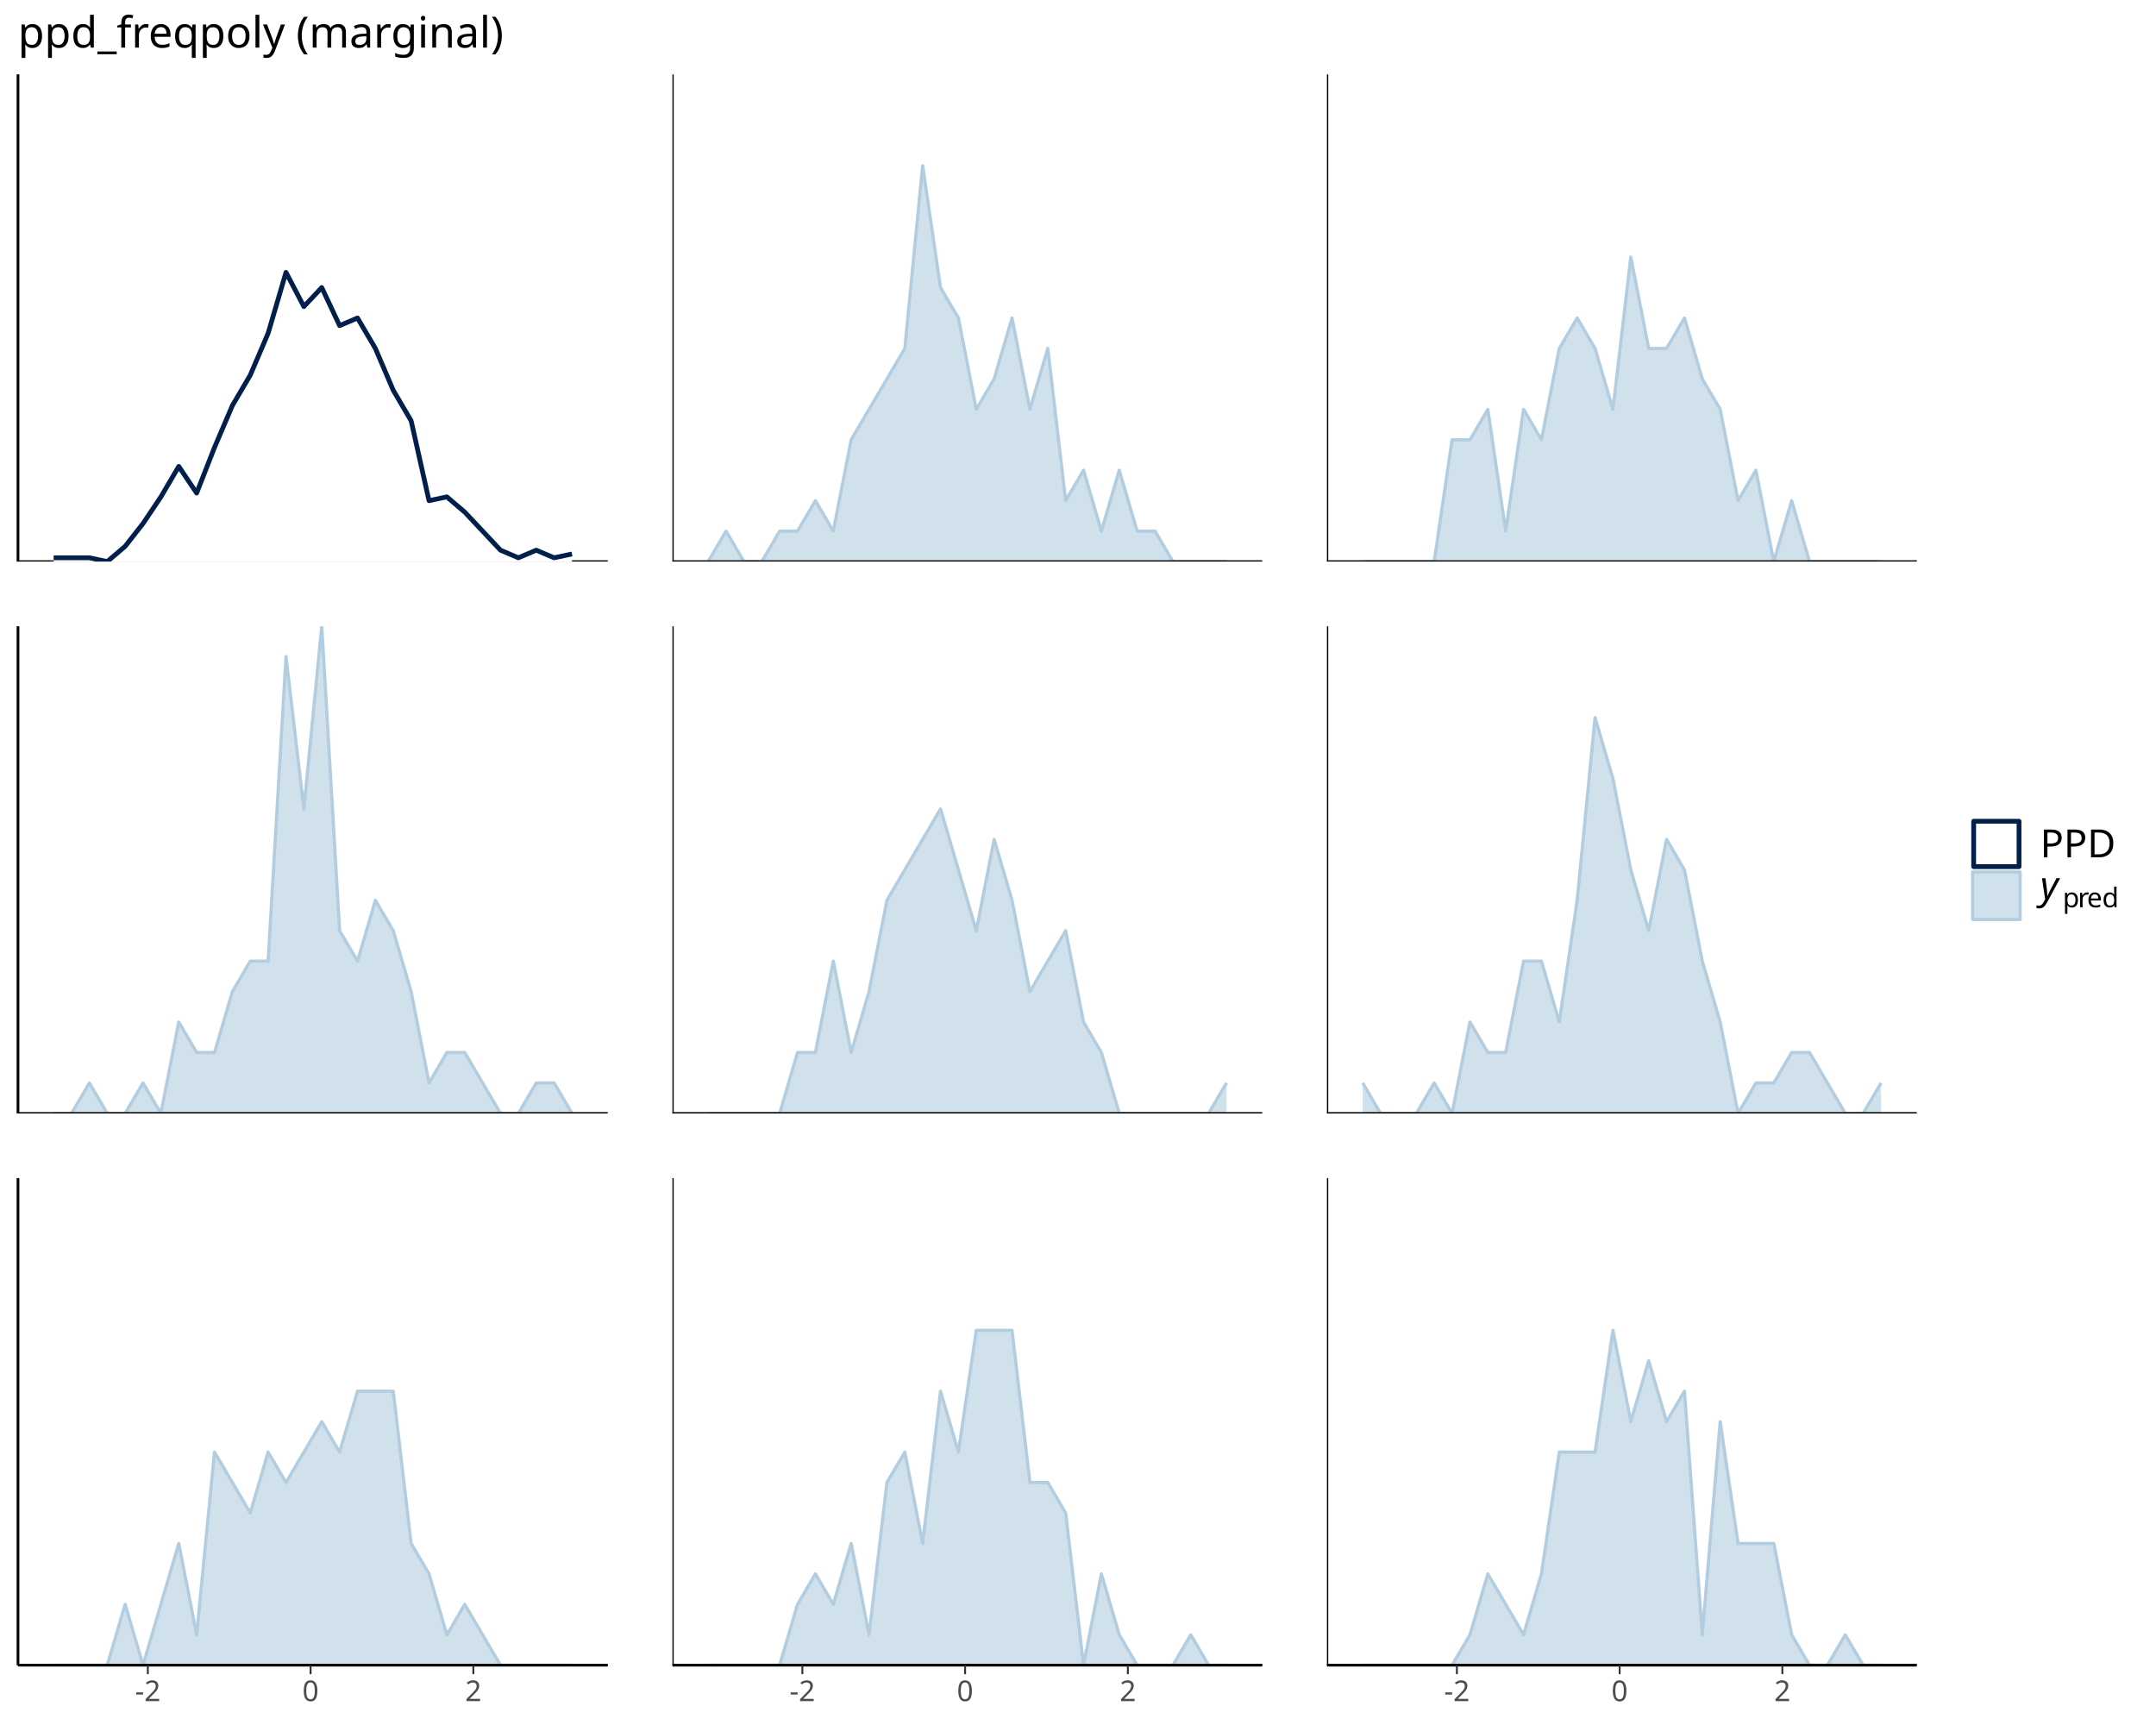
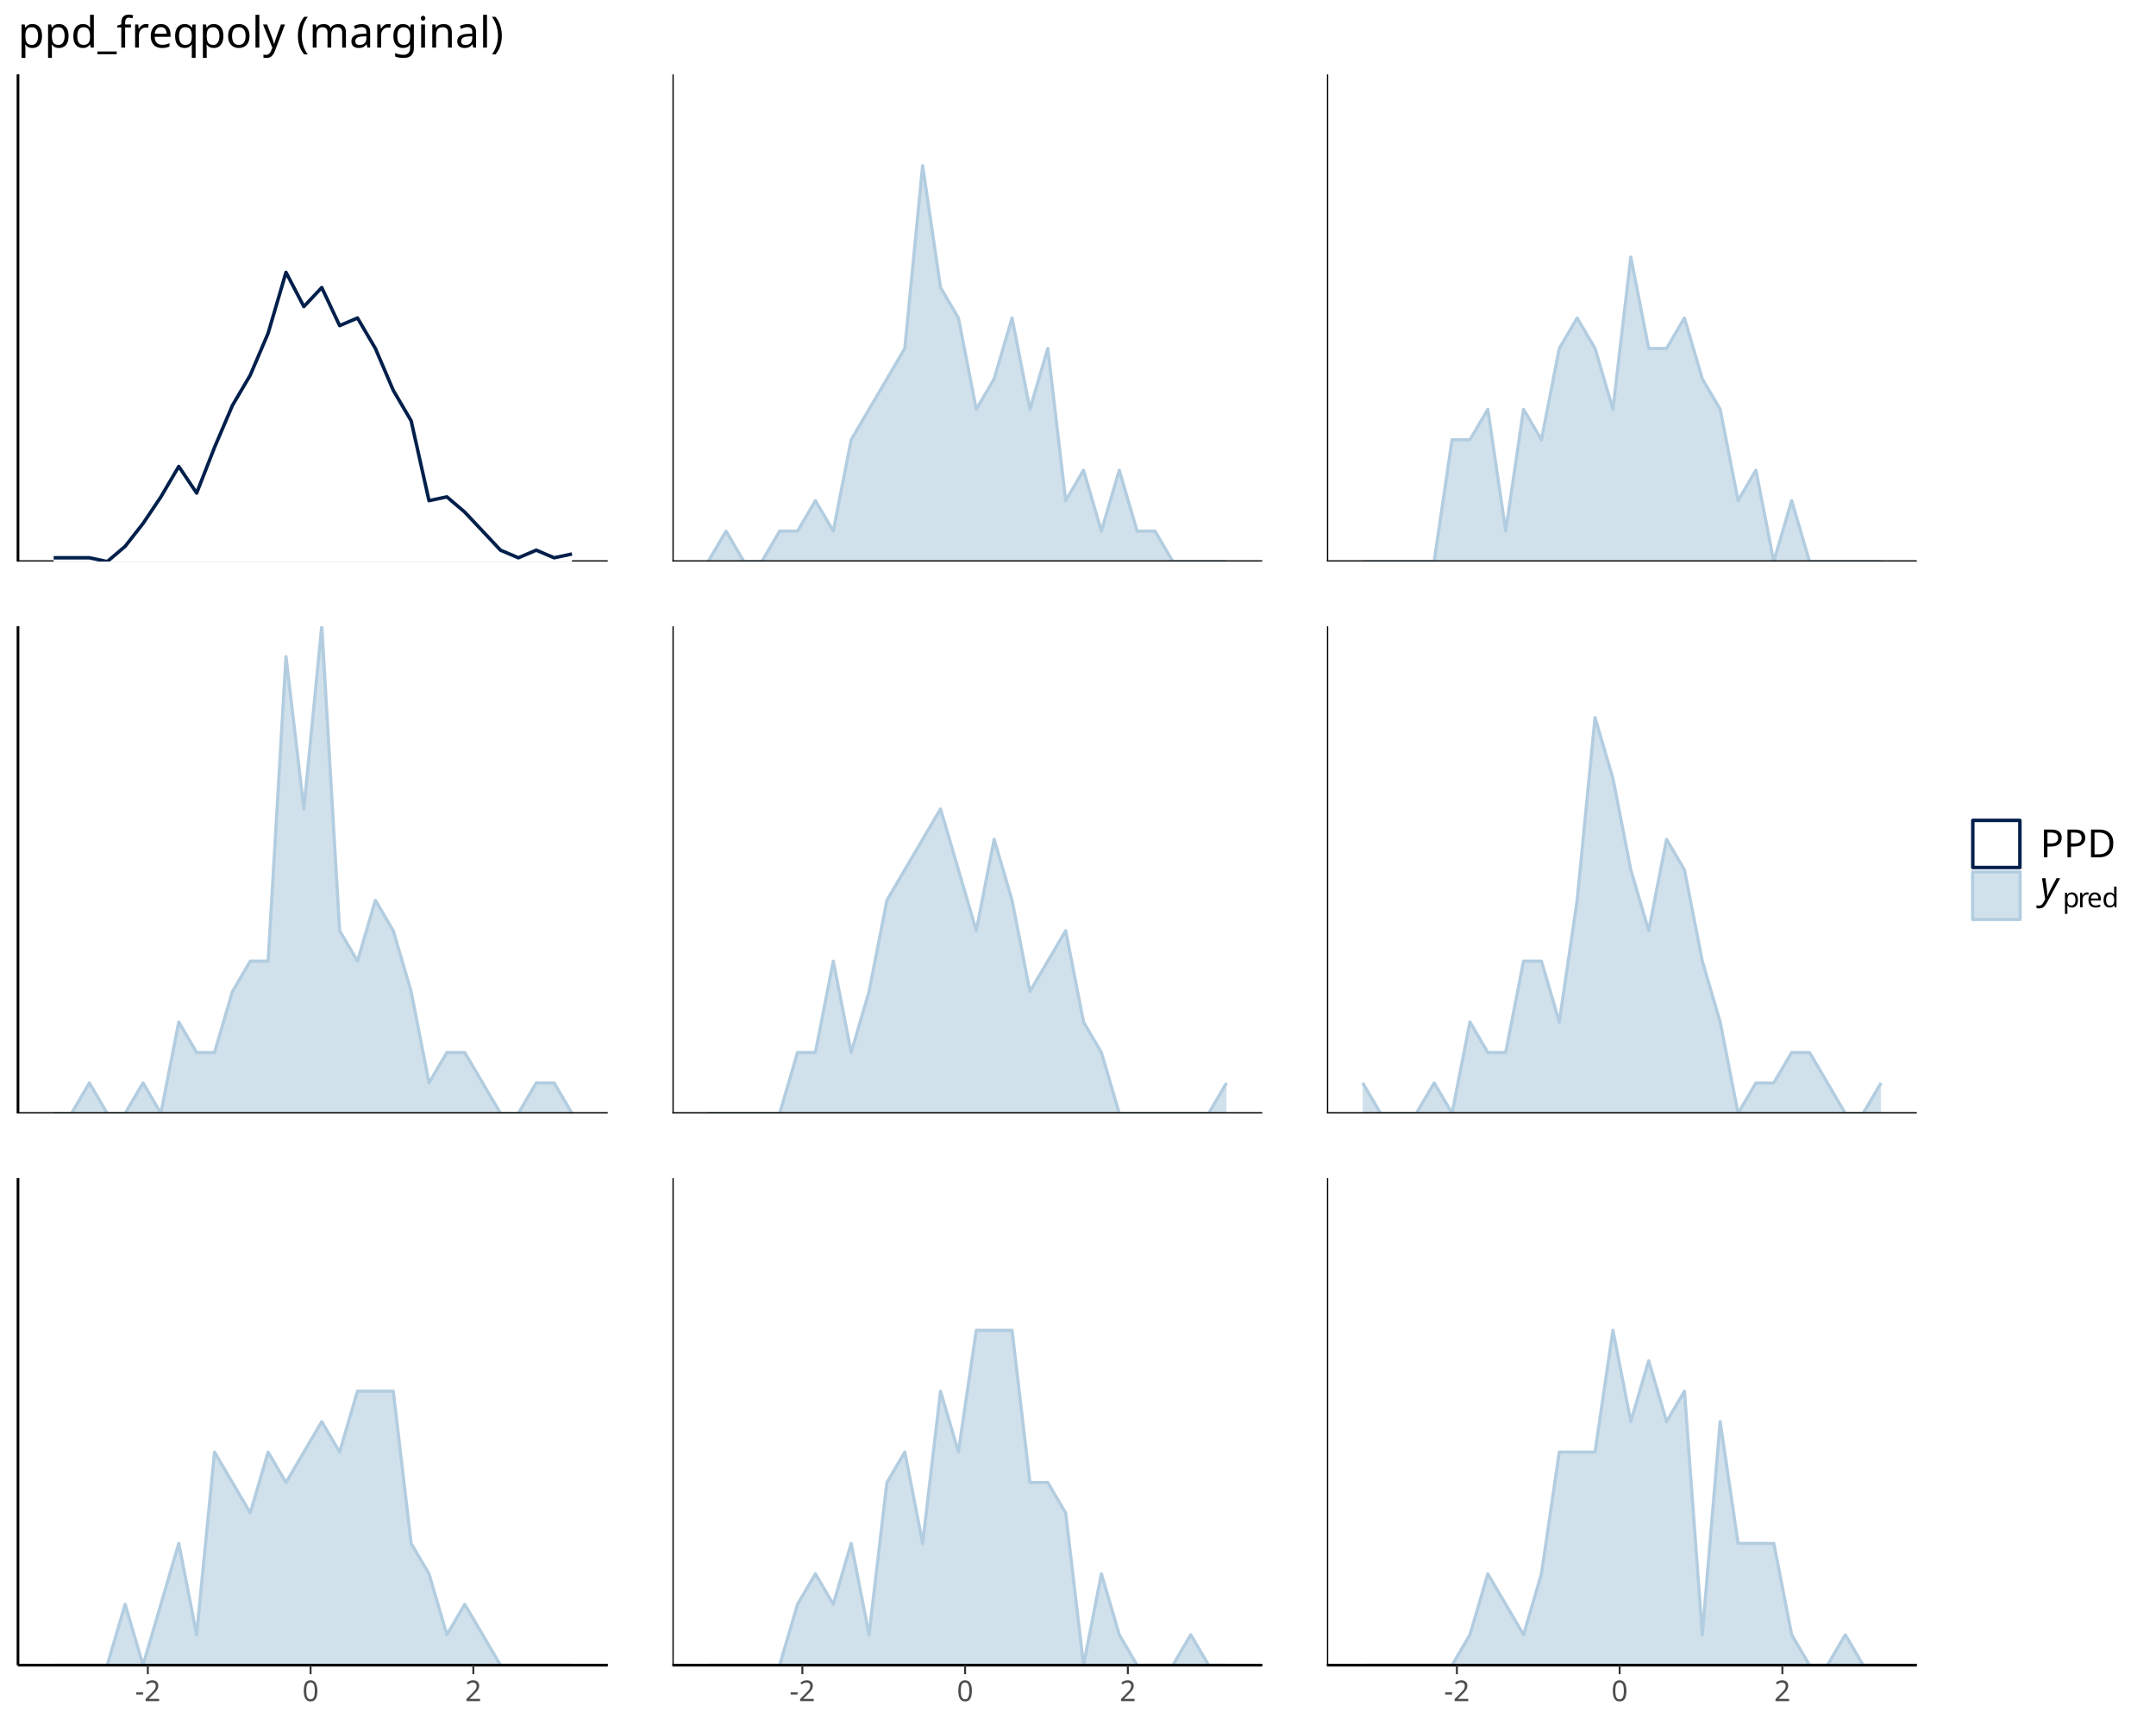
<svg xmlns="http://www.w3.org/2000/svg" class="svglite" data-engine-version="2.0" width="720.00pt" height="576.00pt" viewBox="0 0 720.00 576.00">
  <defs>
    <style type="text/css">
    .svglite line, .svglite polyline, .svglite polygon, .svglite path, .svglite rect, .svglite circle {
      fill: none;
      stroke: #000000;
      stroke-linecap: round;
      stroke-linejoin: round;
      stroke-miterlimit: 10.00;
    }
  </style>
  </defs>
  <rect width="100%" height="100%" style="stroke: none; fill: #FFFFFF;" />
  <defs>
    <clipPath id="cpMC4wMHw3MjAuMDB8MC4wMHw1NzYuMDA=">
      <rect x="0.00" y="0.00" width="720.00" height="576.00" />
    </clipPath>
  </defs>
  <g clip-path="url(#cpMC4wMHw3MjAuMDB8MC4wMHw1NzYuMDA=)">
</g>
  <defs>
    <clipPath id="cpNS45OHwyMDIuOTZ8MjQuODV8MTg3LjUy">
      <rect x="5.98" y="24.85" width="196.98" height="162.66" />
    </clipPath>
  </defs>
  <g clip-path="url(#cpNS45OHwyMDIuOTZ8MjQuODV8MTg3LjUy)">
    <line x1="5.98" y1="187.52" x2="202.96" y2="187.52" style="stroke-width: 0.85; stroke-linecap: butt;" />
    <line x1="5.98" y1="187.52" x2="5.98" y2="24.85" style="stroke-width: 0.85; stroke-linecap: butt;" />
    <polygon points="17.92,186.25 23.88,186.25 29.85,186.25 35.82,187.52 41.79,182.43 47.76,174.81 53.73,165.91 59.70,155.75 65.67,164.64 71.64,149.39 77.61,135.41 83.58,125.25 89.54,111.27 95.51,90.94 101.48,102.37 107.45,96.02 113.42,108.73 119.39,106.19 125.36,116.35 131.33,130.33 137.30,140.50 143.27,167.18 149.24,165.91 155.20,171.00 161.17,177.35 167.14,183.71 173.11,186.25 179.08,183.71 185.05,186.25 191.02,184.98 191.02,187.52 185.05,187.52 179.08,187.52 173.11,187.52 167.14,187.52 161.17,187.52 155.20,187.52 149.24,187.52 143.27,187.52 137.30,187.52 131.33,187.52 125.36,187.52 119.39,187.52 113.42,187.52 107.45,187.52 101.48,187.52 95.51,187.52 89.54,187.52 83.58,187.52 77.61,187.52 71.64,187.52 65.67,187.52 59.70,187.52 53.73,187.52 47.76,187.52 41.79,187.52 35.82,187.52 29.85,187.52 23.88,187.52 17.92,187.52 " style="stroke-width: 0.00; stroke: none; stroke-linecap: butt; fill: #FFFFFF;" />
-     <polyline points="17.92,186.25 23.88,186.25 29.85,186.25 35.82,187.52 41.79,182.43 47.76,174.81 53.73,165.91 59.70,155.75 65.67,164.64 71.64,149.39 77.61,135.41 83.58,125.25 89.54,111.27 95.51,90.94 101.48,102.37 107.45,96.02 113.42,108.73 119.39,106.19 125.36,116.35 131.33,130.33 137.30,140.50 143.27,167.18 149.24,165.91 155.20,171.00 161.17,177.35 167.14,183.71 173.11,186.25 179.08,183.71 185.05,186.25 191.02,184.98 " style="stroke-width: 1.60; stroke: #011F4B; stroke-linecap: butt;" />
+     <polyline points="17.92,186.25 23.88,186.25 29.85,186.25 35.82,187.52 41.79,182.43 47.76,174.81 53.73,165.91 59.70,155.75 65.67,164.64 71.64,149.39 77.61,135.41 83.58,125.25 89.54,111.27 95.51,90.94 101.48,102.37 107.45,96.02 113.42,108.73 119.39,106.19 125.36,116.35 131.33,130.33 137.30,140.50 143.27,167.18 149.24,165.91 155.20,171.00 161.17,177.35 167.14,183.71 173.11,186.25 179.08,183.71 185.05,186.25 191.02,184.98 " style="stroke-width: 1.16; stroke: #011F4B; stroke-linecap: butt;" />
  </g>
  <g clip-path="url(#cpMC4wMHw3MjAuMDB8MC4wMHw1NzYuMDA=)">
</g>
  <defs>
    <clipPath id="cpNS45OHwyMDIuOTZ8MjA5LjEyfDM3MS43OA==">
      <rect x="5.98" y="209.12" width="196.98" height="162.66" />
    </clipPath>
  </defs>
  <g clip-path="url(#cpNS45OHwyMDIuOTZ8MjA5LjEyfDM3MS43OA==)">
    <polygon points="17.92,371.78 23.88,371.78 29.85,361.61 35.82,371.78 41.79,371.78 47.76,361.61 53.73,371.78 59.70,341.28 65.67,351.45 71.64,351.45 77.61,331.11 83.58,320.95 89.54,320.95 95.51,219.28 101.48,270.12 107.45,209.12 113.42,310.78 119.39,320.95 125.36,300.62 131.33,310.78 137.30,331.11 143.27,361.61 149.24,351.45 155.20,351.45 161.17,361.61 167.14,371.78 173.11,371.78 179.08,361.61 185.05,361.61 191.02,371.78 191.02,371.78 185.05,371.78 179.08,371.78 173.11,371.78 167.14,371.78 161.17,371.78 155.20,371.78 149.24,371.78 143.27,371.78 137.30,371.78 131.33,371.78 125.36,371.78 119.39,371.78 113.42,371.78 107.45,371.78 101.48,371.78 95.51,371.78 89.54,371.78 83.58,371.78 77.61,371.78 71.64,371.78 65.67,371.78 59.70,371.78 53.73,371.78 47.76,371.78 41.79,371.78 35.82,371.78 29.85,371.78 23.88,371.78 17.92,371.78 " style="stroke-width: 0.00; stroke: none; stroke-linecap: butt; fill: #D1E1EC;" />
    <polyline points="17.92,371.78 23.88,371.78 29.85,361.61 35.82,371.78 41.79,371.78 47.76,361.61 53.73,371.78 59.70,341.28 65.67,351.45 71.64,351.45 77.61,331.11 83.58,320.95 89.54,320.95 95.51,219.28 101.48,270.12 107.45,209.12 113.42,310.78 119.39,320.95 125.36,300.62 131.33,310.78 137.30,331.11 143.27,361.61 149.24,351.45 155.20,351.45 161.17,361.61 167.14,371.78 173.11,371.78 179.08,361.61 185.05,361.61 191.02,371.78 " style="stroke-width: 1.07; stroke: #B3CDE0; stroke-linecap: butt;" />
    <line x1="5.98" y1="371.78" x2="202.96" y2="371.78" style="stroke-width: 0.85; stroke-linecap: butt;" />
    <line x1="5.98" y1="371.78" x2="5.98" y2="209.12" style="stroke-width: 0.85; stroke-linecap: butt;" />
  </g>
  <g clip-path="url(#cpMC4wMHw3MjAuMDB8MC4wMHw1NzYuMDA=)">
</g>
  <defs>
    <clipPath id="cpNS45OHwyMDIuOTZ8MzkzLjM4fDU1Ni4wNA==">
      <rect x="5.98" y="393.38" width="196.98" height="162.66" />
    </clipPath>
  </defs>
  <g clip-path="url(#cpNS45OHwyMDIuOTZ8MzkzLjM4fDU1Ni4wNA==)">
    <polygon points="17.92,556.04 23.88,556.04 29.85,556.04 35.82,556.04 41.79,535.71 47.76,556.04 53.73,535.71 59.70,515.38 65.67,545.88 71.64,484.88 77.61,495.04 83.58,505.21 89.54,484.88 95.51,495.04 101.48,484.88 107.45,474.71 113.42,484.88 119.39,464.55 125.36,464.55 131.33,464.55 137.30,515.38 143.27,525.54 149.24,545.88 155.20,535.71 161.17,545.88 167.14,556.04 173.11,556.04 179.08,556.04 185.05,556.04 191.02,556.04 191.02,556.04 185.05,556.04 179.08,556.04 173.11,556.04 167.14,556.04 161.17,556.04 155.20,556.04 149.24,556.04 143.27,556.04 137.30,556.04 131.33,556.04 125.36,556.04 119.39,556.04 113.42,556.04 107.45,556.04 101.48,556.04 95.51,556.04 89.54,556.04 83.58,556.04 77.61,556.04 71.64,556.04 65.67,556.04 59.70,556.04 53.73,556.04 47.76,556.04 41.79,556.04 35.82,556.04 29.85,556.04 23.88,556.04 17.92,556.04 " style="stroke-width: 0.00; stroke: none; stroke-linecap: butt; fill: #D1E1EC;" />
    <polyline points="17.92,556.04 23.88,556.04 29.85,556.04 35.82,556.04 41.79,535.71 47.76,556.04 53.73,535.71 59.70,515.38 65.67,545.88 71.64,484.88 77.61,495.04 83.58,505.21 89.54,484.88 95.51,495.04 101.48,484.88 107.45,474.71 113.42,484.88 119.39,464.55 125.36,464.55 131.33,464.55 137.30,515.38 143.27,525.54 149.24,545.88 155.20,535.71 161.17,545.88 167.14,556.04 173.11,556.04 179.08,556.04 185.05,556.04 191.02,556.04 " style="stroke-width: 1.07; stroke: #B3CDE0; stroke-linecap: butt;" />
    <line x1="5.98" y1="556.04" x2="202.96" y2="556.04" style="stroke-width: 0.85; stroke-linecap: butt;" />
    <line x1="5.98" y1="556.04" x2="5.98" y2="393.38" style="stroke-width: 0.85; stroke-linecap: butt;" />
  </g>
  <g clip-path="url(#cpMC4wMHw3MjAuMDB8MC4wMHw1NzYuMDA=)">
</g>
  <defs>
    <clipPath id="cpMjI0LjU2fDQyMS41NHwyNC44NXwxODcuNTI=">
      <rect x="224.56" y="24.85" width="196.98" height="162.66" />
    </clipPath>
  </defs>
  <g clip-path="url(#cpMjI0LjU2fDQyMS41NHwyNC44NXwxODcuNTI=)">
    <polygon points="236.50,187.52 242.46,177.35 248.43,187.52 254.40,187.52 260.37,177.35 266.34,177.35 272.31,167.18 278.28,177.35 284.25,146.85 290.22,136.69 296.19,126.52 302.16,116.35 308.12,55.35 314.09,96.02 320.06,106.19 326.03,136.69 332.00,126.52 337.97,106.19 343.94,136.69 349.91,116.35 355.88,167.18 361.85,157.02 367.81,177.35 373.78,157.02 379.75,177.35 385.72,177.35 391.69,187.52 397.66,187.52 403.63,187.52 409.60,187.52 409.60,187.52 403.63,187.52 397.66,187.52 391.69,187.52 385.72,187.52 379.75,187.52 373.78,187.52 367.81,187.52 361.85,187.52 355.88,187.52 349.91,187.52 343.94,187.52 337.97,187.52 332.00,187.52 326.03,187.52 320.06,187.52 314.09,187.52 308.12,187.52 302.16,187.52 296.19,187.52 290.22,187.52 284.25,187.52 278.28,187.52 272.31,187.52 266.34,187.52 260.37,187.52 254.40,187.52 248.43,187.52 242.46,187.52 236.50,187.52 " style="stroke-width: 0.00; stroke: none; stroke-linecap: butt; fill: #D1E1EC;" />
    <polyline points="236.50,187.52 242.46,177.35 248.43,187.52 254.40,187.52 260.37,177.35 266.34,177.35 272.31,167.18 278.28,177.35 284.25,146.85 290.22,136.69 296.19,126.52 302.16,116.35 308.12,55.35 314.09,96.02 320.06,106.19 326.03,136.69 332.00,126.52 337.97,106.19 343.94,136.69 349.91,116.35 355.88,167.18 361.85,157.02 367.81,177.35 373.78,157.02 379.75,177.35 385.72,177.35 391.69,187.52 397.66,187.52 403.63,187.52 409.60,187.52 " style="stroke-width: 1.07; stroke: #B3CDE0; stroke-linecap: butt;" />
    <line x1="224.56" y1="187.52" x2="421.54" y2="187.52" style="stroke-width: 0.85; stroke-linecap: butt;" />
    <line x1="224.56" y1="187.52" x2="224.56" y2="24.85" style="stroke-width: 0.85; stroke-linecap: butt;" />
  </g>
  <g clip-path="url(#cpMC4wMHw3MjAuMDB8MC4wMHw1NzYuMDA=)">
</g>
  <defs>
    <clipPath id="cpMjI0LjU2fDQyMS41NHwyMDkuMTJ8MzcxLjc4">
      <rect x="224.56" y="209.12" width="196.98" height="162.66" />
    </clipPath>
  </defs>
  <g clip-path="url(#cpMjI0LjU2fDQyMS41NHwyMDkuMTJ8MzcxLjc4)">
    <polygon points="236.50,371.78 242.46,371.78 248.43,371.78 254.40,371.78 260.37,371.78 266.34,351.45 272.31,351.45 278.28,320.95 284.25,351.45 290.22,331.11 296.19,300.62 302.16,290.45 308.12,280.28 314.09,270.12 320.06,290.45 326.03,310.78 332.00,280.28 337.97,300.62 343.94,331.11 349.91,320.95 355.88,310.78 361.85,341.28 367.81,351.45 373.78,371.78 379.75,371.78 385.72,371.78 391.69,371.78 397.66,371.78 403.63,371.78 409.60,361.61 409.60,371.78 403.63,371.78 397.66,371.78 391.69,371.78 385.72,371.78 379.75,371.78 373.78,371.78 367.81,371.78 361.85,371.78 355.88,371.78 349.91,371.78 343.94,371.78 337.97,371.78 332.00,371.78 326.03,371.78 320.06,371.78 314.09,371.78 308.12,371.78 302.16,371.78 296.19,371.78 290.22,371.78 284.25,371.78 278.28,371.78 272.31,371.78 266.34,371.78 260.37,371.78 254.40,371.78 248.43,371.78 242.46,371.78 236.50,371.78 " style="stroke-width: 0.00; stroke: none; stroke-linecap: butt; fill: #D1E1EC;" />
    <polyline points="236.50,371.78 242.46,371.78 248.43,371.78 254.40,371.78 260.37,371.78 266.34,351.45 272.31,351.45 278.28,320.95 284.25,351.45 290.22,331.11 296.19,300.62 302.16,290.45 308.12,280.28 314.09,270.12 320.06,290.45 326.03,310.78 332.00,280.28 337.97,300.62 343.94,331.11 349.91,320.95 355.88,310.78 361.85,341.28 367.81,351.45 373.78,371.78 379.75,371.78 385.72,371.78 391.69,371.78 397.66,371.78 403.63,371.78 409.60,361.61 " style="stroke-width: 1.07; stroke: #B3CDE0; stroke-linecap: butt;" />
    <line x1="224.56" y1="371.78" x2="421.54" y2="371.78" style="stroke-width: 0.85; stroke-linecap: butt;" />
    <line x1="224.56" y1="371.78" x2="224.56" y2="209.12" style="stroke-width: 0.85; stroke-linecap: butt;" />
  </g>
  <g clip-path="url(#cpMC4wMHw3MjAuMDB8MC4wMHw1NzYuMDA=)">
</g>
  <defs>
    <clipPath id="cpMjI0LjU2fDQyMS41NHwzOTMuMzh8NTU2LjA0">
      <rect x="224.56" y="393.38" width="196.98" height="162.66" />
    </clipPath>
  </defs>
  <g clip-path="url(#cpMjI0LjU2fDQyMS41NHwzOTMuMzh8NTU2LjA0)">
    <polygon points="236.50,556.04 242.46,556.04 248.43,556.04 254.40,556.04 260.37,556.04 266.34,535.71 272.31,525.54 278.28,535.71 284.25,515.38 290.22,545.88 296.19,495.04 302.16,484.88 308.12,515.38 314.09,464.55 320.06,484.88 326.03,444.21 332.00,444.21 337.97,444.21 343.94,495.04 349.91,495.04 355.88,505.21 361.85,556.04 367.81,525.54 373.78,545.88 379.75,556.04 385.72,556.04 391.69,556.04 397.66,545.88 403.63,556.04 409.60,556.04 409.60,556.04 403.63,556.04 397.66,556.04 391.69,556.04 385.72,556.04 379.75,556.04 373.78,556.04 367.81,556.04 361.85,556.04 355.88,556.04 349.91,556.04 343.94,556.04 337.97,556.04 332.00,556.04 326.03,556.04 320.06,556.04 314.09,556.04 308.12,556.04 302.16,556.04 296.19,556.04 290.22,556.04 284.25,556.04 278.28,556.04 272.31,556.04 266.34,556.04 260.37,556.04 254.40,556.04 248.43,556.04 242.46,556.04 236.50,556.04 " style="stroke-width: 0.00; stroke: none; stroke-linecap: butt; fill: #D1E1EC;" />
    <polyline points="236.50,556.04 242.46,556.04 248.43,556.04 254.40,556.04 260.37,556.04 266.34,535.71 272.31,525.54 278.28,535.71 284.25,515.38 290.22,545.88 296.19,495.04 302.16,484.88 308.12,515.38 314.09,464.55 320.06,484.88 326.03,444.21 332.00,444.21 337.97,444.21 343.94,495.04 349.91,495.04 355.88,505.21 361.85,556.04 367.81,525.54 373.78,545.88 379.75,556.04 385.72,556.04 391.69,556.04 397.66,545.88 403.63,556.04 409.60,556.04 " style="stroke-width: 1.07; stroke: #B3CDE0; stroke-linecap: butt;" />
    <line x1="224.56" y1="556.04" x2="421.54" y2="556.04" style="stroke-width: 0.85; stroke-linecap: butt;" />
    <line x1="224.56" y1="556.04" x2="224.56" y2="393.38" style="stroke-width: 0.85; stroke-linecap: butt;" />
  </g>
  <g clip-path="url(#cpMC4wMHw3MjAuMDB8MC4wMHw1NzYuMDA=)">
</g>
  <defs>
    <clipPath id="cpNDQzLjE0fDY0MC4xMnwyNC44NXwxODcuNTI=">
      <rect x="443.14" y="24.85" width="196.98" height="162.66" />
    </clipPath>
  </defs>
  <g clip-path="url(#cpNDQzLjE0fDY0MC4xMnwyNC44NXwxODcuNTI=)">
    <polygon points="455.07,187.52 461.04,187.52 467.01,187.52 472.98,187.52 478.95,187.52 484.92,146.85 490.89,146.85 496.86,136.69 502.83,177.35 508.80,136.69 514.77,146.85 520.73,116.35 526.70,106.19 532.67,116.35 538.64,136.69 544.61,85.85 550.58,116.35 556.55,116.35 562.52,106.19 568.49,126.52 574.46,136.69 580.43,167.18 586.39,157.02 592.36,187.52 598.33,167.18 604.30,187.52 610.27,187.52 616.24,187.52 622.21,187.52 628.18,187.52 628.18,187.52 622.21,187.52 616.24,187.52 610.27,187.52 604.30,187.52 598.33,187.52 592.36,187.52 586.39,187.52 580.43,187.52 574.46,187.52 568.49,187.52 562.52,187.52 556.55,187.52 550.58,187.52 544.61,187.52 538.64,187.52 532.67,187.52 526.70,187.52 520.73,187.52 514.77,187.52 508.80,187.52 502.83,187.52 496.86,187.52 490.89,187.52 484.92,187.52 478.95,187.52 472.98,187.52 467.01,187.52 461.04,187.52 455.07,187.52 " style="stroke-width: 0.00; stroke: none; stroke-linecap: butt; fill: #D1E1EC;" />
    <polyline points="455.07,187.52 461.04,187.52 467.01,187.52 472.98,187.52 478.95,187.52 484.92,146.85 490.89,146.85 496.86,136.69 502.83,177.35 508.80,136.69 514.77,146.85 520.73,116.35 526.70,106.19 532.67,116.35 538.64,136.69 544.61,85.85 550.58,116.35 556.55,116.35 562.52,106.19 568.49,126.52 574.46,136.69 580.43,167.18 586.39,157.02 592.36,187.52 598.33,167.18 604.30,187.52 610.27,187.52 616.24,187.52 622.21,187.52 628.18,187.52 " style="stroke-width: 1.07; stroke: #B3CDE0; stroke-linecap: butt;" />
    <line x1="443.14" y1="187.52" x2="640.12" y2="187.52" style="stroke-width: 0.85; stroke-linecap: butt;" />
    <line x1="443.14" y1="187.52" x2="443.14" y2="24.85" style="stroke-width: 0.85; stroke-linecap: butt;" />
  </g>
  <g clip-path="url(#cpMC4wMHw3MjAuMDB8MC4wMHw1NzYuMDA=)">
</g>
  <defs>
    <clipPath id="cpNDQzLjE0fDY0MC4xMnwyMDkuMTJ8MzcxLjc4">
      <rect x="443.14" y="209.12" width="196.98" height="162.66" />
    </clipPath>
  </defs>
  <g clip-path="url(#cpNDQzLjE0fDY0MC4xMnwyMDkuMTJ8MzcxLjc4)">
    <polygon points="455.07,361.61 461.04,371.78 467.01,371.78 472.98,371.78 478.95,361.61 484.92,371.78 490.89,341.28 496.86,351.45 502.83,351.45 508.80,320.95 514.77,320.95 520.73,341.28 526.70,300.62 532.67,239.62 538.64,259.95 544.61,290.45 550.58,310.78 556.55,280.28 562.52,290.45 568.49,320.95 574.46,341.28 580.43,371.78 586.39,361.61 592.36,361.61 598.33,351.45 604.30,351.45 610.27,361.61 616.24,371.78 622.21,371.78 628.18,361.61 628.18,371.78 622.21,371.78 616.24,371.78 610.27,371.78 604.30,371.78 598.33,371.78 592.36,371.78 586.39,371.78 580.43,371.78 574.46,371.78 568.49,371.78 562.52,371.78 556.55,371.78 550.58,371.78 544.61,371.78 538.64,371.78 532.67,371.78 526.70,371.78 520.73,371.78 514.77,371.78 508.80,371.78 502.83,371.78 496.86,371.78 490.89,371.78 484.92,371.78 478.95,371.78 472.98,371.78 467.01,371.78 461.04,371.78 455.07,371.78 " style="stroke-width: 0.00; stroke: none; stroke-linecap: butt; fill: #D1E1EC;" />
    <polyline points="455.07,361.61 461.04,371.78 467.01,371.78 472.98,371.78 478.95,361.61 484.92,371.78 490.89,341.28 496.86,351.45 502.83,351.45 508.80,320.95 514.77,320.95 520.73,341.28 526.70,300.62 532.67,239.62 538.64,259.95 544.61,290.45 550.58,310.78 556.55,280.28 562.52,290.45 568.49,320.95 574.46,341.28 580.43,371.78 586.39,361.61 592.36,361.61 598.33,351.45 604.30,351.45 610.27,361.61 616.24,371.78 622.21,371.78 628.18,361.61 " style="stroke-width: 1.07; stroke: #B3CDE0; stroke-linecap: butt;" />
    <line x1="443.14" y1="371.78" x2="640.12" y2="371.78" style="stroke-width: 0.85; stroke-linecap: butt;" />
    <line x1="443.14" y1="371.78" x2="443.14" y2="209.12" style="stroke-width: 0.85; stroke-linecap: butt;" />
  </g>
  <g clip-path="url(#cpMC4wMHw3MjAuMDB8MC4wMHw1NzYuMDA=)">
</g>
  <defs>
    <clipPath id="cpNDQzLjE0fDY0MC4xMnwzOTMuMzh8NTU2LjA0">
      <rect x="443.14" y="393.38" width="196.98" height="162.66" />
    </clipPath>
  </defs>
  <g clip-path="url(#cpNDQzLjE0fDY0MC4xMnwzOTMuMzh8NTU2LjA0)">
    <polygon points="455.07,556.04 461.04,556.04 467.01,556.04 472.98,556.04 478.95,556.04 484.92,556.04 490.89,545.88 496.86,525.54 502.83,535.71 508.80,545.88 514.77,525.54 520.73,484.88 526.70,484.88 532.67,484.88 538.64,444.21 544.61,474.71 550.58,454.38 556.55,474.71 562.52,464.55 568.49,545.88 574.46,474.71 580.43,515.38 586.39,515.38 592.36,515.38 598.33,545.88 604.30,556.04 610.27,556.04 616.24,545.88 622.21,556.04 628.18,556.04 628.18,556.04 622.21,556.04 616.24,556.04 610.27,556.04 604.30,556.04 598.33,556.04 592.36,556.04 586.39,556.04 580.43,556.04 574.46,556.04 568.49,556.04 562.52,556.04 556.55,556.04 550.58,556.04 544.61,556.04 538.64,556.04 532.67,556.04 526.70,556.04 520.73,556.04 514.77,556.04 508.80,556.04 502.83,556.04 496.86,556.04 490.89,556.04 484.92,556.04 478.95,556.04 472.98,556.04 467.01,556.04 461.04,556.04 455.07,556.04 " style="stroke-width: 0.00; stroke: none; stroke-linecap: butt; fill: #D1E1EC;" />
    <polyline points="455.07,556.04 461.04,556.04 467.01,556.04 472.98,556.04 478.95,556.04 484.92,556.04 490.89,545.88 496.86,525.54 502.83,535.71 508.80,545.88 514.77,525.54 520.73,484.88 526.70,484.88 532.67,484.88 538.64,444.21 544.61,474.71 550.58,454.38 556.55,474.71 562.52,464.55 568.49,545.88 574.46,474.71 580.43,515.38 586.39,515.38 592.36,515.38 598.33,545.88 604.30,556.04 610.27,556.04 616.24,545.88 622.21,556.04 628.18,556.04 " style="stroke-width: 1.07; stroke: #B3CDE0; stroke-linecap: butt;" />
    <line x1="443.14" y1="556.04" x2="640.12" y2="556.04" style="stroke-width: 0.85; stroke-linecap: butt;" />
    <line x1="443.14" y1="556.04" x2="443.14" y2="393.38" style="stroke-width: 0.85; stroke-linecap: butt;" />
  </g>
  <g clip-path="url(#cpMC4wMHw3MjAuMDB8MC4wMHw1NzYuMDA=)">
    <polyline points="5.98,556.04 202.96,556.04 " style="stroke-width: 0.85; stroke-linecap: butt;" />
    <polyline points="49.37,559.03 49.37,556.04 " style="stroke-width: 0.64; stroke: #333333; stroke-linecap: butt;" />
    <polyline points="103.72,559.03 103.72,556.04 " style="stroke-width: 0.64; stroke: #333333; stroke-linecap: butt;" />
    <polyline points="158.07,559.03 158.07,556.04 " style="stroke-width: 0.64; stroke: #333333; stroke-linecap: butt;" />
    <text x="49.37" y="568.03" text-anchor="middle" style="font-size: 9.60px; fill: #4D4D4D; font-family: sans;" textLength="8.54px" lengthAdjust="spacingAndGlyphs">-2</text>
    <text x="103.72" y="568.03" text-anchor="middle" style="font-size: 9.60px; fill: #4D4D4D; font-family: sans;" textLength="5.34px" lengthAdjust="spacingAndGlyphs">0</text>
    <text x="158.07" y="568.03" text-anchor="middle" style="font-size: 9.60px; fill: #4D4D4D; font-family: sans;" textLength="5.34px" lengthAdjust="spacingAndGlyphs">2</text>
    <polyline points="224.56,556.04 421.54,556.04 " style="stroke-width: 0.85; stroke-linecap: butt;" />
    <polyline points="267.95,559.03 267.95,556.04 " style="stroke-width: 0.64; stroke: #333333; stroke-linecap: butt;" />
    <polyline points="322.30,559.03 322.30,556.04 " style="stroke-width: 0.64; stroke: #333333; stroke-linecap: butt;" />
    <polyline points="376.65,559.03 376.65,556.04 " style="stroke-width: 0.64; stroke: #333333; stroke-linecap: butt;" />
    <text x="267.95" y="568.03" text-anchor="middle" style="font-size: 9.60px; fill: #4D4D4D; font-family: sans;" textLength="8.54px" lengthAdjust="spacingAndGlyphs">-2</text>
    <text x="322.30" y="568.03" text-anchor="middle" style="font-size: 9.60px; fill: #4D4D4D; font-family: sans;" textLength="5.34px" lengthAdjust="spacingAndGlyphs">0</text>
    <text x="376.65" y="568.03" text-anchor="middle" style="font-size: 9.60px; fill: #4D4D4D; font-family: sans;" textLength="5.34px" lengthAdjust="spacingAndGlyphs">2</text>
    <polyline points="443.14,556.04 640.12,556.04 " style="stroke-width: 0.85; stroke-linecap: butt;" />
    <polyline points="486.53,559.03 486.53,556.04 " style="stroke-width: 0.64; stroke: #333333; stroke-linecap: butt;" />
    <polyline points="540.88,559.03 540.88,556.04 " style="stroke-width: 0.64; stroke: #333333; stroke-linecap: butt;" />
    <polyline points="595.23,559.03 595.23,556.04 " style="stroke-width: 0.64; stroke: #333333; stroke-linecap: butt;" />
    <text x="486.53" y="568.03" text-anchor="middle" style="font-size: 9.60px; fill: #4D4D4D; font-family: sans;" textLength="8.54px" lengthAdjust="spacingAndGlyphs">-2</text>
    <text x="540.88" y="568.03" text-anchor="middle" style="font-size: 9.60px; fill: #4D4D4D; font-family: sans;" textLength="5.34px" lengthAdjust="spacingAndGlyphs">0</text>
    <text x="595.23" y="568.03" text-anchor="middle" style="font-size: 9.60px; fill: #4D4D4D; font-family: sans;" textLength="5.34px" lengthAdjust="spacingAndGlyphs">2</text>
    <polyline points="5.98,187.52 5.98,24.85 " style="stroke-width: 0.85; stroke-linecap: butt;" />
    <polyline points="5.98,371.78 5.98,209.12 " style="stroke-width: 0.85; stroke-linecap: butt;" />
    <polyline points="5.98,556.04 5.98,393.38 " style="stroke-width: 0.85; stroke-linecap: butt;" />
-     <rect x="659.11" y="274.23" width="15.15" height="15.15" style="stroke-width: 1.60; stroke: #011F4B; stroke-linecap: butt; fill: #FFFFFF;" />
+     <rect x="658.82" y="273.94" width="15.73" height="15.73" style="stroke-width: 1.16; stroke: #011F4B; stroke-linecap: butt; fill: #FFFFFF;" />
    <rect x="658.76" y="291.16" width="15.86" height="15.86" style="stroke-width: 1.07; stroke: #B3CDE0; stroke-linecap: butt; fill: #D1E1EC;" />
    <text x="681.31" y="286.28" style="font-size: 13.00px; font-family: sans;" textLength="26.74px" lengthAdjust="spacingAndGlyphs">PPD</text>
    <text x="681.31" y="300.21" style="font-size: 13.00px; font-style: italic; font-family: sans;" textLength="6.51px" lengthAdjust="spacingAndGlyphs">y</text>
    <text x="688.84" y="302.95" style="font-size: 9.10px; font-family: sans;" textLength="5.06px" lengthAdjust="spacingAndGlyphs">p</text>
    <text x="693.90" y="302.95" style="font-size: 9.10px; font-family: sans;" textLength="3.03px" lengthAdjust="spacingAndGlyphs">r</text>
    <text x="696.93" y="302.95" style="font-size: 9.10px; font-family: sans;" textLength="5.06px" lengthAdjust="spacingAndGlyphs">e</text>
    <text x="702.00" y="302.95" style="font-size: 9.10px; font-family: sans;" textLength="5.06px" lengthAdjust="spacingAndGlyphs">d</text>
    <text x="5.98" y="15.89" style="font-size: 14.40px; font-family: sans;" textLength="152.09px" lengthAdjust="spacingAndGlyphs">ppd_freqpoly (marginal)</text>
  </g>
</svg>
